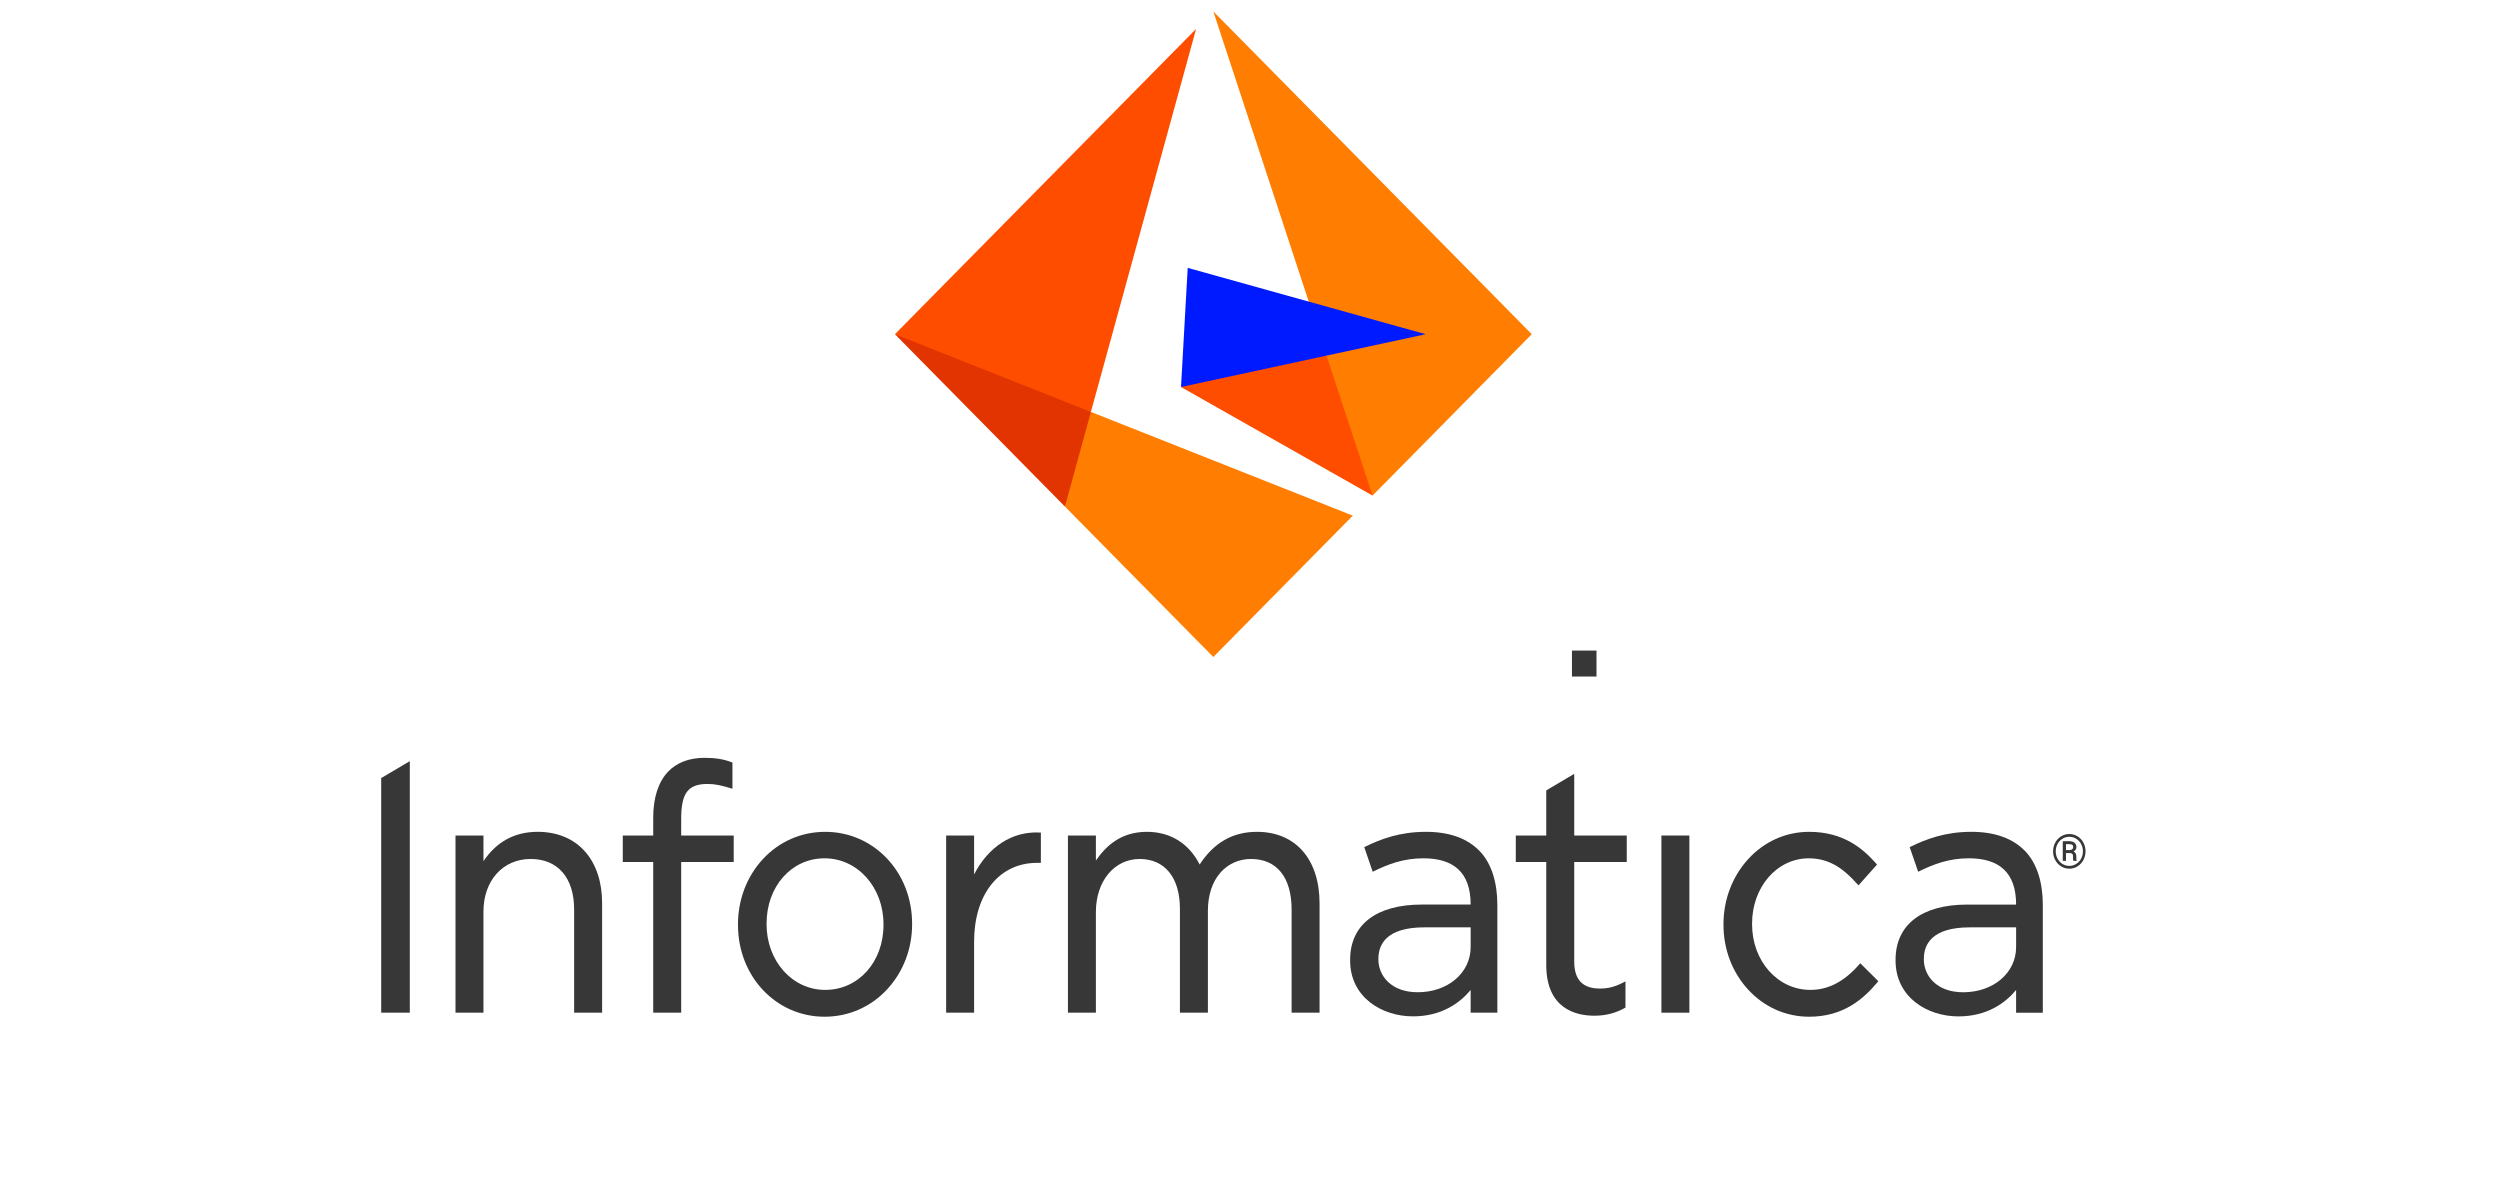
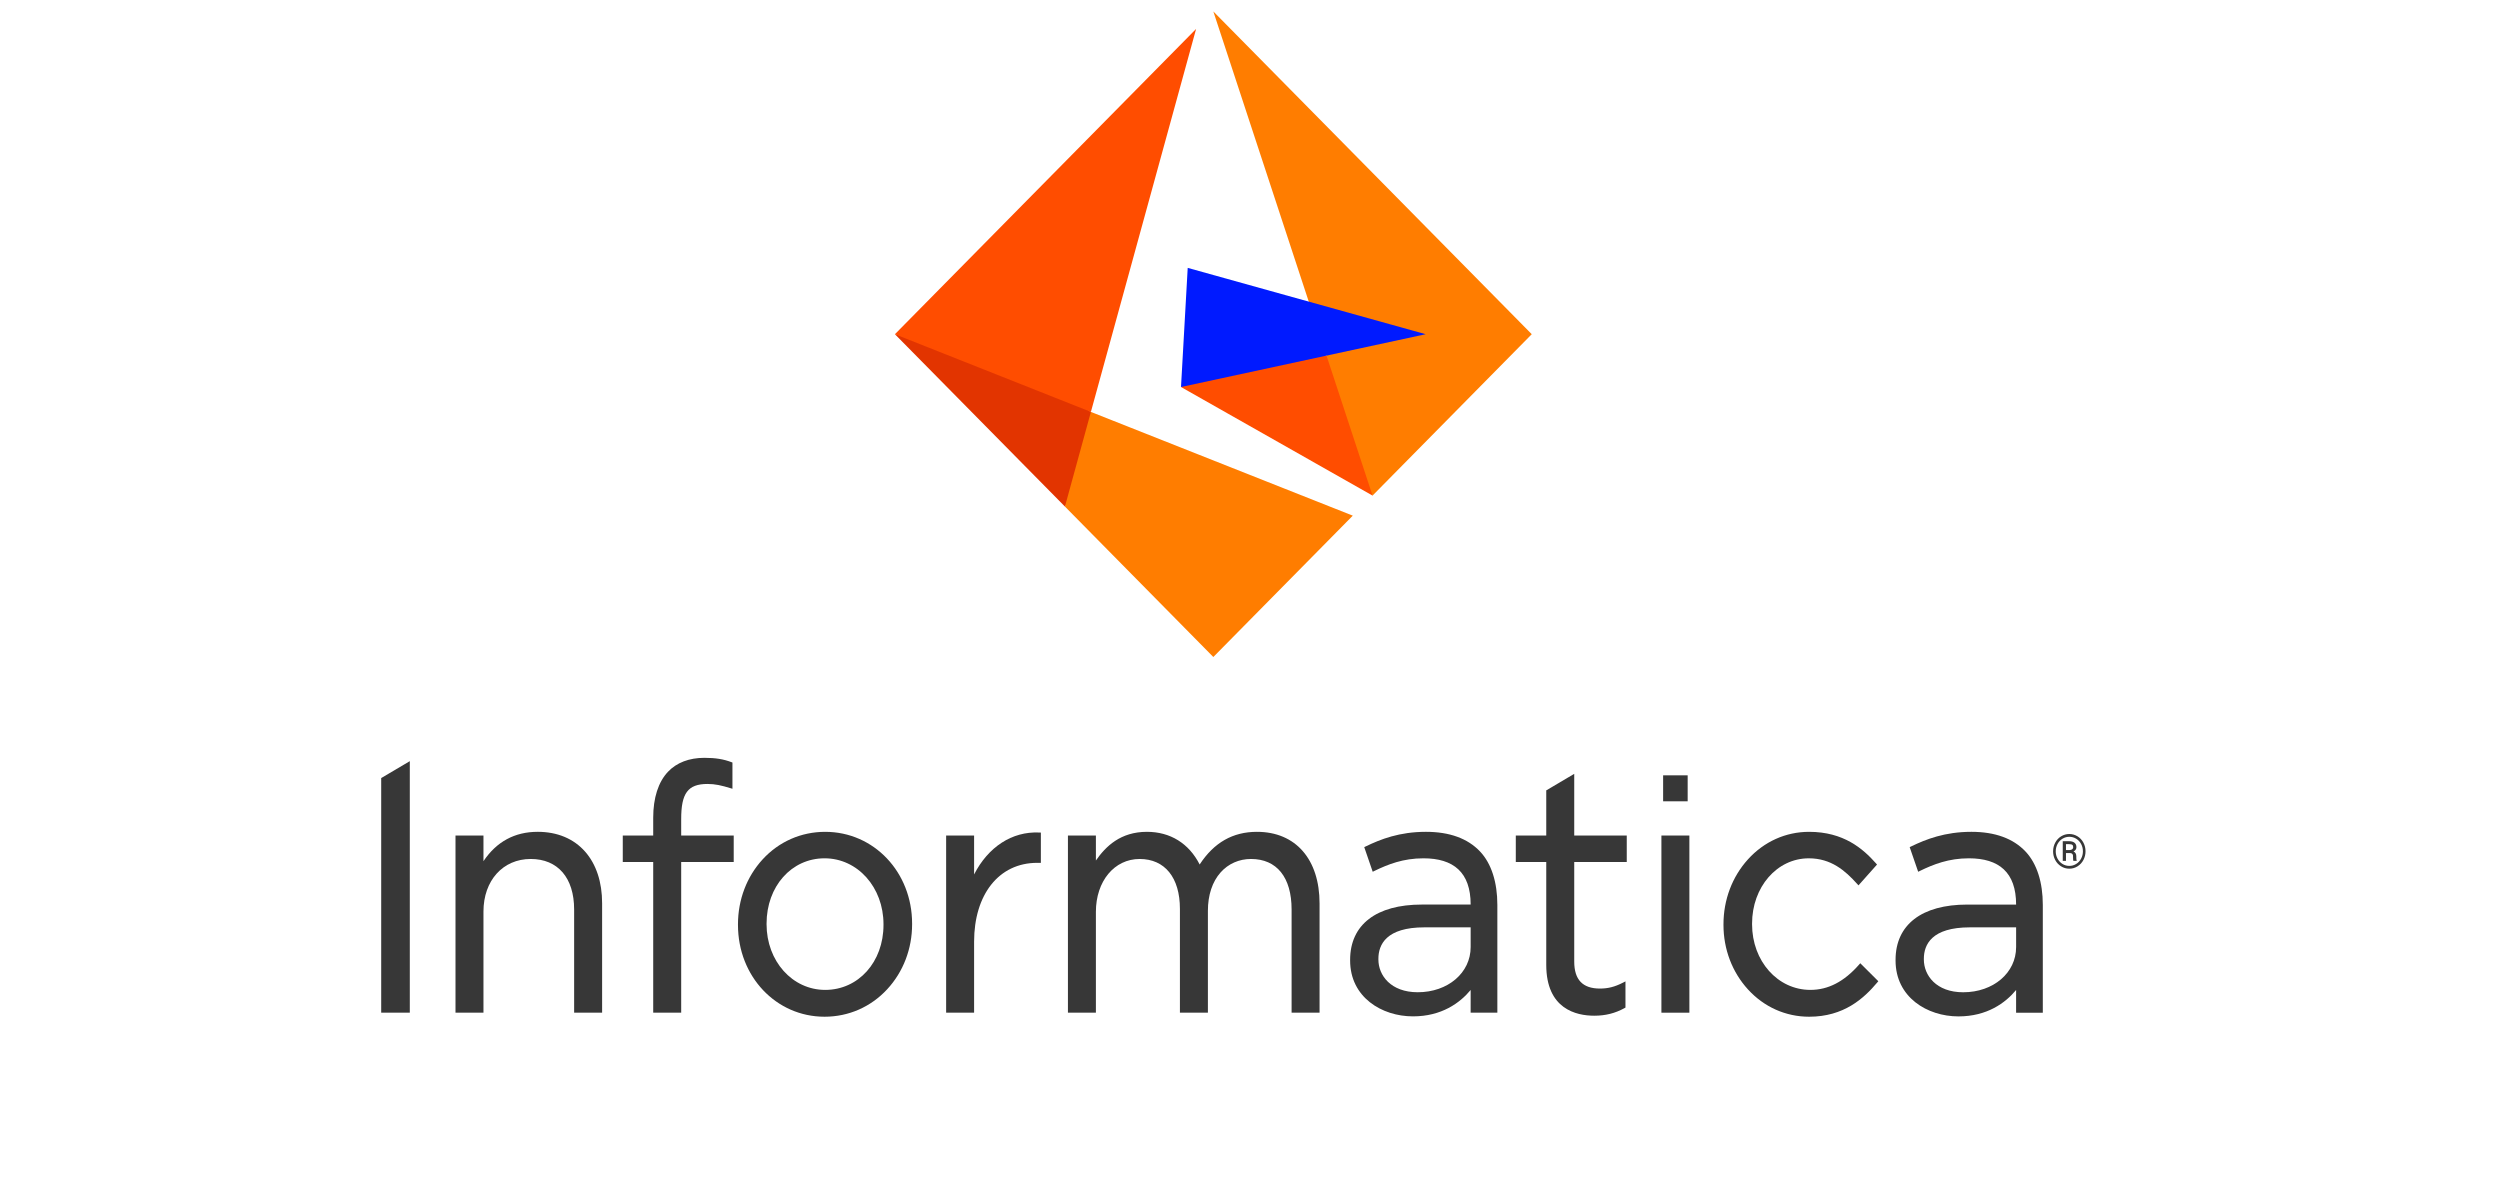
<svg xmlns="http://www.w3.org/2000/svg" width="312" height="150" viewBox="0 0 312 150" version="1.1" id="svg31">
  <defs id="defs35" />
  <g id="logo-informatica" stroke="none" stroke-width="1" fill="none" fill-rule="evenodd" transform="translate(0.2994242,0.8982725)">
    <g id="Logo/Informatica" transform="translate(0,0.133333)">
      <g id="Group-32">
        <g id="g26">
          <path id="Fill-1" style="fill:#ff4d00;stroke-width:1.041" d="m 171.886,50.515 -6.637,-7.166 -9.795,-1.639 -8.365,5.557 23.906,13.551 z" />
          <path id="Fill-2" style="fill:#ff7d00;stroke-width:1.041" d="M 190.863,40.677 151.124,0.396 170.994,60.818 Z" />
          <path id="Fill-3" style="fill:#001aff;stroke-width:1.041" d="M 177.624,40.678 147.927,32.399 147.09,47.268 Z" />
          <path id="Fill-4" style="fill:#e23400;stroke-width:1.041" d="m 135.845,50.376 -9.737,-6.405 -14.722,-3.292 21.217,21.507 3.952,-5.365 z" />
          <path id="Fill-5" style="fill:#ff4d00;stroke-width:1.041" d="M 148.975,2.577 111.386,40.679 135.844,50.376 Z" />
          <path id="Fill-6" style="fill:#ff7d00;stroke-width:1.041" d="M 168.528,63.322 135.845,50.376 132.604,62.187 151.124,80.962 Z" />
          <path id="Fill-7" style="fill:#373737" d="m 47.274,96.07 3.57,-2.109 v 31.39 h -3.57 z" />
-           <path id="Fill-8" style="fill:#373737;stroke-width:0.834" d="M 195.88,80.999 V 80.159 h 3.063 v 3.241 h -3.063 z" />
+           <path id="Fill-8" style="fill:#373737;stroke-width:0.834" d="m 207.258,96.569 v -0.839 h 3.063 v 3.241 h -3.063 z" />
          <g id="Group-31" transform="translate(56.50511,92.88618)" fill="#373737">
            <path d="m 10.295,9.894 c -2.863,0 -5.135,1.232 -6.763,3.664 v -3.203 h -3.49 v 22.11 h 3.49 V 19.839 c 0,-3.861 2.424,-6.557 5.895,-6.557 3.394,0 5.42,2.358 5.42,6.305 v 12.878 h 3.492 v -13.673 c 0,-2.624 -0.731,-4.843 -2.116,-6.419 -1.424,-1.623 -3.474,-2.48 -5.927,-2.48" id="Fill-9" />
            <path d="m 53.456,21.43 v 0.085 c 0,4.622 -3.129,8.107 -7.276,8.107 -4.102,0 -7.317,-3.598 -7.317,-8.192 v -0.083 c 0,-4.646 3.112,-8.148 7.238,-8.148 4.123,0 7.355,3.616 7.355,8.231 M 46.18,9.895 c -2.999,0 -5.771,1.219 -7.805,3.434 -1.986,2.163 -3.08,5.039 -3.08,8.102 v 0.085 c 0,6.422 4.747,11.453 10.806,11.453 2.999,0 5.779,-1.219 7.823,-3.434 2.001,-2.166 3.102,-5.044 3.102,-8.104 v -0.083 c 0,-6.422 -4.766,-11.453 -10.847,-11.453" id="Fill-11" />
            <path d="M 64.763,15.213 V 10.356 h -3.49 v 22.11 h 3.49 V 23.609 c 0,-5.892 3.089,-9.844 7.87,-9.844 h 0.462 V 9.989 L 72.878,9.979 c -3.379,-0.148 -6.355,1.792 -8.115,5.234" id="Fill-13" />
            <path d="m 100.071,9.894 c -3.019,0 -5.364,1.334 -7.158,4.077 -1.34,-2.632 -3.663,-4.077 -6.581,-4.077 -3.28,0 -5.133,1.797 -6.369,3.58 v -3.118 h -3.49 v 22.11 h 3.49 V 19.882 c 0,-3.824 2.297,-6.599 5.46,-6.599 3.147,0 5.026,2.325 5.026,6.222 v 12.961 h 3.492 v -12.711 c 0,-1.971 0.55,-3.632 1.589,-4.799 0.962,-1.079 2.308,-1.674 3.791,-1.674 3.221,0 5.066,2.299 5.066,6.305 v 12.878 h 3.49 V 18.834 c 0,-5.514 -2.991,-8.939 -7.805,-8.939" id="Fill-15" />
            <path d="M 146.215,13.659 V 10.356 H 139.66 V 2.658 l -3.492,2.064 V 10.356 h -3.801 v 3.304 h 3.801 V 26.499 c 0,5.519 3.753,6.344 5.989,6.344 1.403,0 2.603,-0.302 3.78,-0.949 l 0.117,-0.065 v -3.271 l -0.325,0.167 c -1.015,0.517 -1.844,0.73 -2.86,0.73 -2.161,0 -3.209,-1.103 -3.209,-3.373 v -12.421 z" id="Fill-17" />
            <path d="m 175.201,26.473 c -1.861,2.119 -3.847,3.148 -6.071,3.148 -4.08,0 -7.276,-3.596 -7.276,-8.19 v -0.083 c 0,-4.569 3.11,-8.148 7.079,-8.148 2.78,0 4.542,1.532 6.032,3.192 l 0.168,0.185 2.315,-2.6 -0.136,-0.154 c -1.622,-1.828 -4.037,-3.928 -8.339,-3.928 -2.914,0 -5.625,1.219 -7.632,3.435 -1.97,2.173 -3.055,5.049 -3.055,8.101 v 0.085 c 0,3.031 1.085,5.887 3.055,8.044 2.007,2.199 4.718,3.409 7.632,3.409 4.338,0 6.823,-2.281 8.501,-4.269 l 0.136,-0.161 -2.252,-2.244 z" id="Fill-19" />
            <path d="m 126.733,21.815 v 2.463 c 0,3.213 -2.839,5.636 -6.605,5.636 -3.373,0 -4.909,-2.117 -4.909,-4.085 v -0.085 c 0,-1.792 0.996,-3.929 5.737,-3.929 z m -5.579,-11.921 c -3.306,0 -5.656,0.921 -7.52,1.823 l -0.181,0.088 1.056,3.073 0.228,-0.111 c 1.677,-0.814 3.575,-1.568 6.101,-1.568 3.751,0 5.895,1.742 5.895,5.772 h -6.092 c -5.689,0 -8.95,2.514 -8.95,6.9 v 0.083 c 0,4.576 3.945,6.971 7.844,6.971 3.578,0 5.867,-1.687 7.198,-3.294 l -0.002,2.834 h 3.334 v -13.463 c 0,-2.785 -0.726,-5.133 -2.156,-6.649 -1.537,-1.631 -3.811,-2.459 -6.755,-2.459 z" id="Fill-21" />
            <path d="m 28.208,8.295 c 0,-3.182 0.806,-4.375 3.285,-4.375 0.957,0 1.725,0.18 2.895,0.535 l 0.216,0.065 V 1.246 L 34.532,1.218 c -1.04,-0.397 -2.034,-0.559 -3.434,-0.559 -1.895,0 -3.466,0.603 -4.543,1.745 -1.202,1.276 -1.839,3.253 -1.839,5.723 v 2.228 h -3.799 v 3.304 h 3.799 V 32.465 H 28.208 V 13.659 h 6.555 V 10.355 H 28.208 Z" id="Fill-23" />
            <path id="Fill-25" d="m 150.54,12.707 v -2.351 h 3.49 v 22.11 h -3.49 z" />
            <path d="m 194.807,21.817 v 2.463 c 0,3.214 -2.839,5.637 -6.606,5.637 -3.373,0 -4.909,-2.119 -4.909,-4.087 v -0.085 c 0,-1.792 0.996,-3.929 5.737,-3.929 z M 189.228,9.894 c -3.307,0 -5.657,0.921 -7.522,1.823 l -0.183,0.088 1.06,3.073 0.226,-0.109 c 1.677,-0.816 3.576,-1.57 6.101,-1.57 3.753,0 5.896,1.744 5.896,5.774 h -6.093 c -5.689,0 -8.952,2.514 -8.952,6.9 v 0.083 c 0,4.578 3.947,6.973 7.847,6.973 3.578,0 5.866,-1.687 7.198,-3.296 l -0.002,2.836 h 3.334 V 19.004 c 0,-2.785 -0.726,-5.135 -2.156,-6.651 -1.537,-1.631 -3.811,-2.459 -6.755,-2.459 z" id="Fill-27" />
            <path d="m 201.029,12.172 h 0.446 c 0.136,-0.003 0.247,-0.037 0.33,-0.101 0.085,-0.063 0.125,-0.146 0.125,-0.25 0,-0.141 -0.035,-0.241 -0.111,-0.299 -0.074,-0.059 -0.207,-0.088 -0.396,-0.088 h -0.394 z m 0,0.371 v 0.977 h -0.402 v -2.455 h 0.787 c 0.292,0 0.518,0.063 0.678,0.19 0.16,0.127 0.24,0.309 0.24,0.551 0,0.237 -0.12,0.418 -0.364,0.543 0.231,0.098 0.348,0.294 0.351,0.592 v 0.175 c 0,0.166 0.016,0.286 0.048,0.359 v 0.045 h -0.414 c -0.027,-0.068 -0.04,-0.193 -0.04,-0.37 0,-0.179 -0.003,-0.284 -0.01,-0.317 -0.03,-0.185 -0.154,-0.283 -0.374,-0.289 z m -1.278,-0.219 c 0,0.332 0.075,0.639 0.228,0.921 0.152,0.281 0.359,0.504 0.62,0.663 0.263,0.161 0.545,0.239 0.85,0.239 0.306,0 0.59,-0.08 0.853,-0.244 0.263,-0.163 0.468,-0.384 0.617,-0.663 0.149,-0.28 0.224,-0.585 0.224,-0.916 0,-0.328 -0.075,-0.632 -0.224,-0.912 -0.149,-0.278 -0.354,-0.497 -0.617,-0.658 -0.263,-0.161 -0.547,-0.24 -0.853,-0.24 -0.305,0 -0.588,0.078 -0.851,0.237 -0.261,0.159 -0.47,0.379 -0.62,0.66 -0.151,0.283 -0.226,0.587 -0.226,0.913 z m -0.329,0.002 c 0,-0.39 0.09,-0.751 0.268,-1.084 0.176,-0.333 0.423,-0.596 0.737,-0.788 0.316,-0.192 0.656,-0.288 1.021,-0.288 0.365,0 0.704,0.096 1.018,0.288 0.314,0.192 0.559,0.455 0.737,0.788 0.178,0.333 0.266,0.694 0.266,1.084 0,0.38 -0.085,0.736 -0.257,1.068 -0.17,0.332 -0.414,0.598 -0.728,0.799 -0.316,0.201 -0.66,0.302 -1.037,0.302 -0.375,0 -0.72,-0.099 -1.034,-0.299 -0.316,-0.2 -0.559,-0.466 -0.733,-0.798 -0.173,-0.332 -0.26,-0.687 -0.26,-1.073 z" id="Fill-29" />
          </g>
        </g>
      </g>
    </g>
  </g>
</svg>
